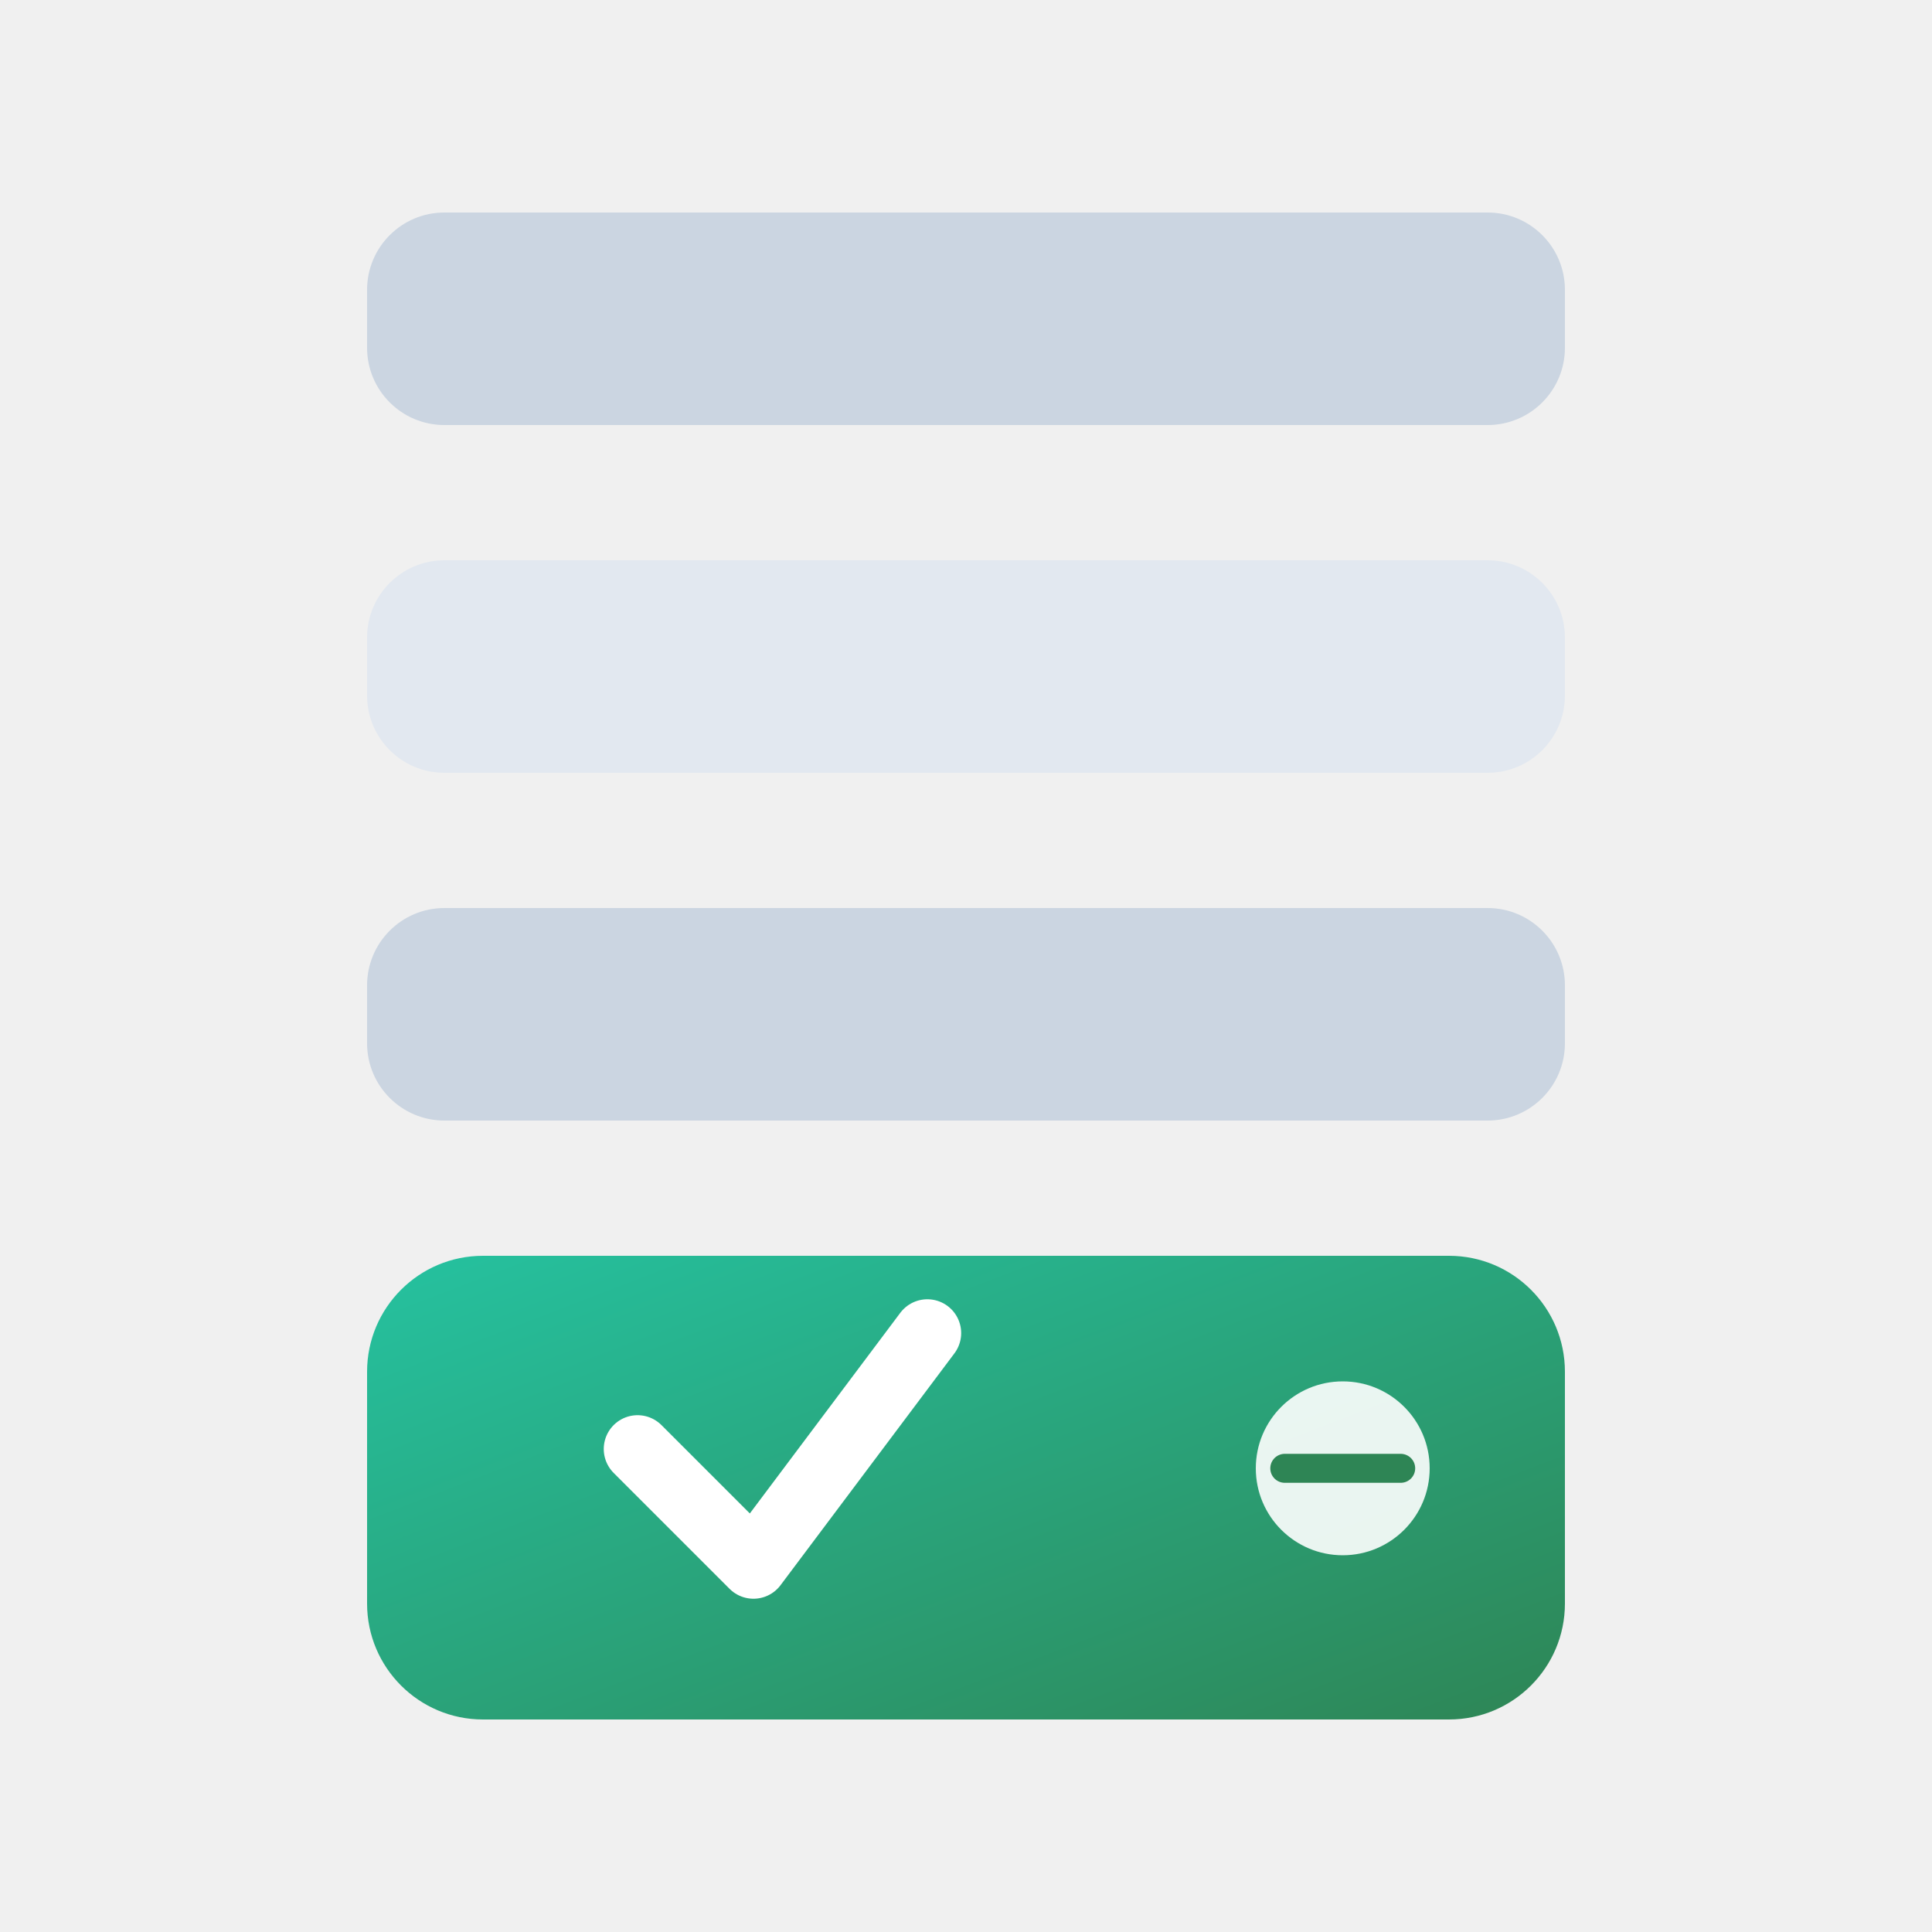
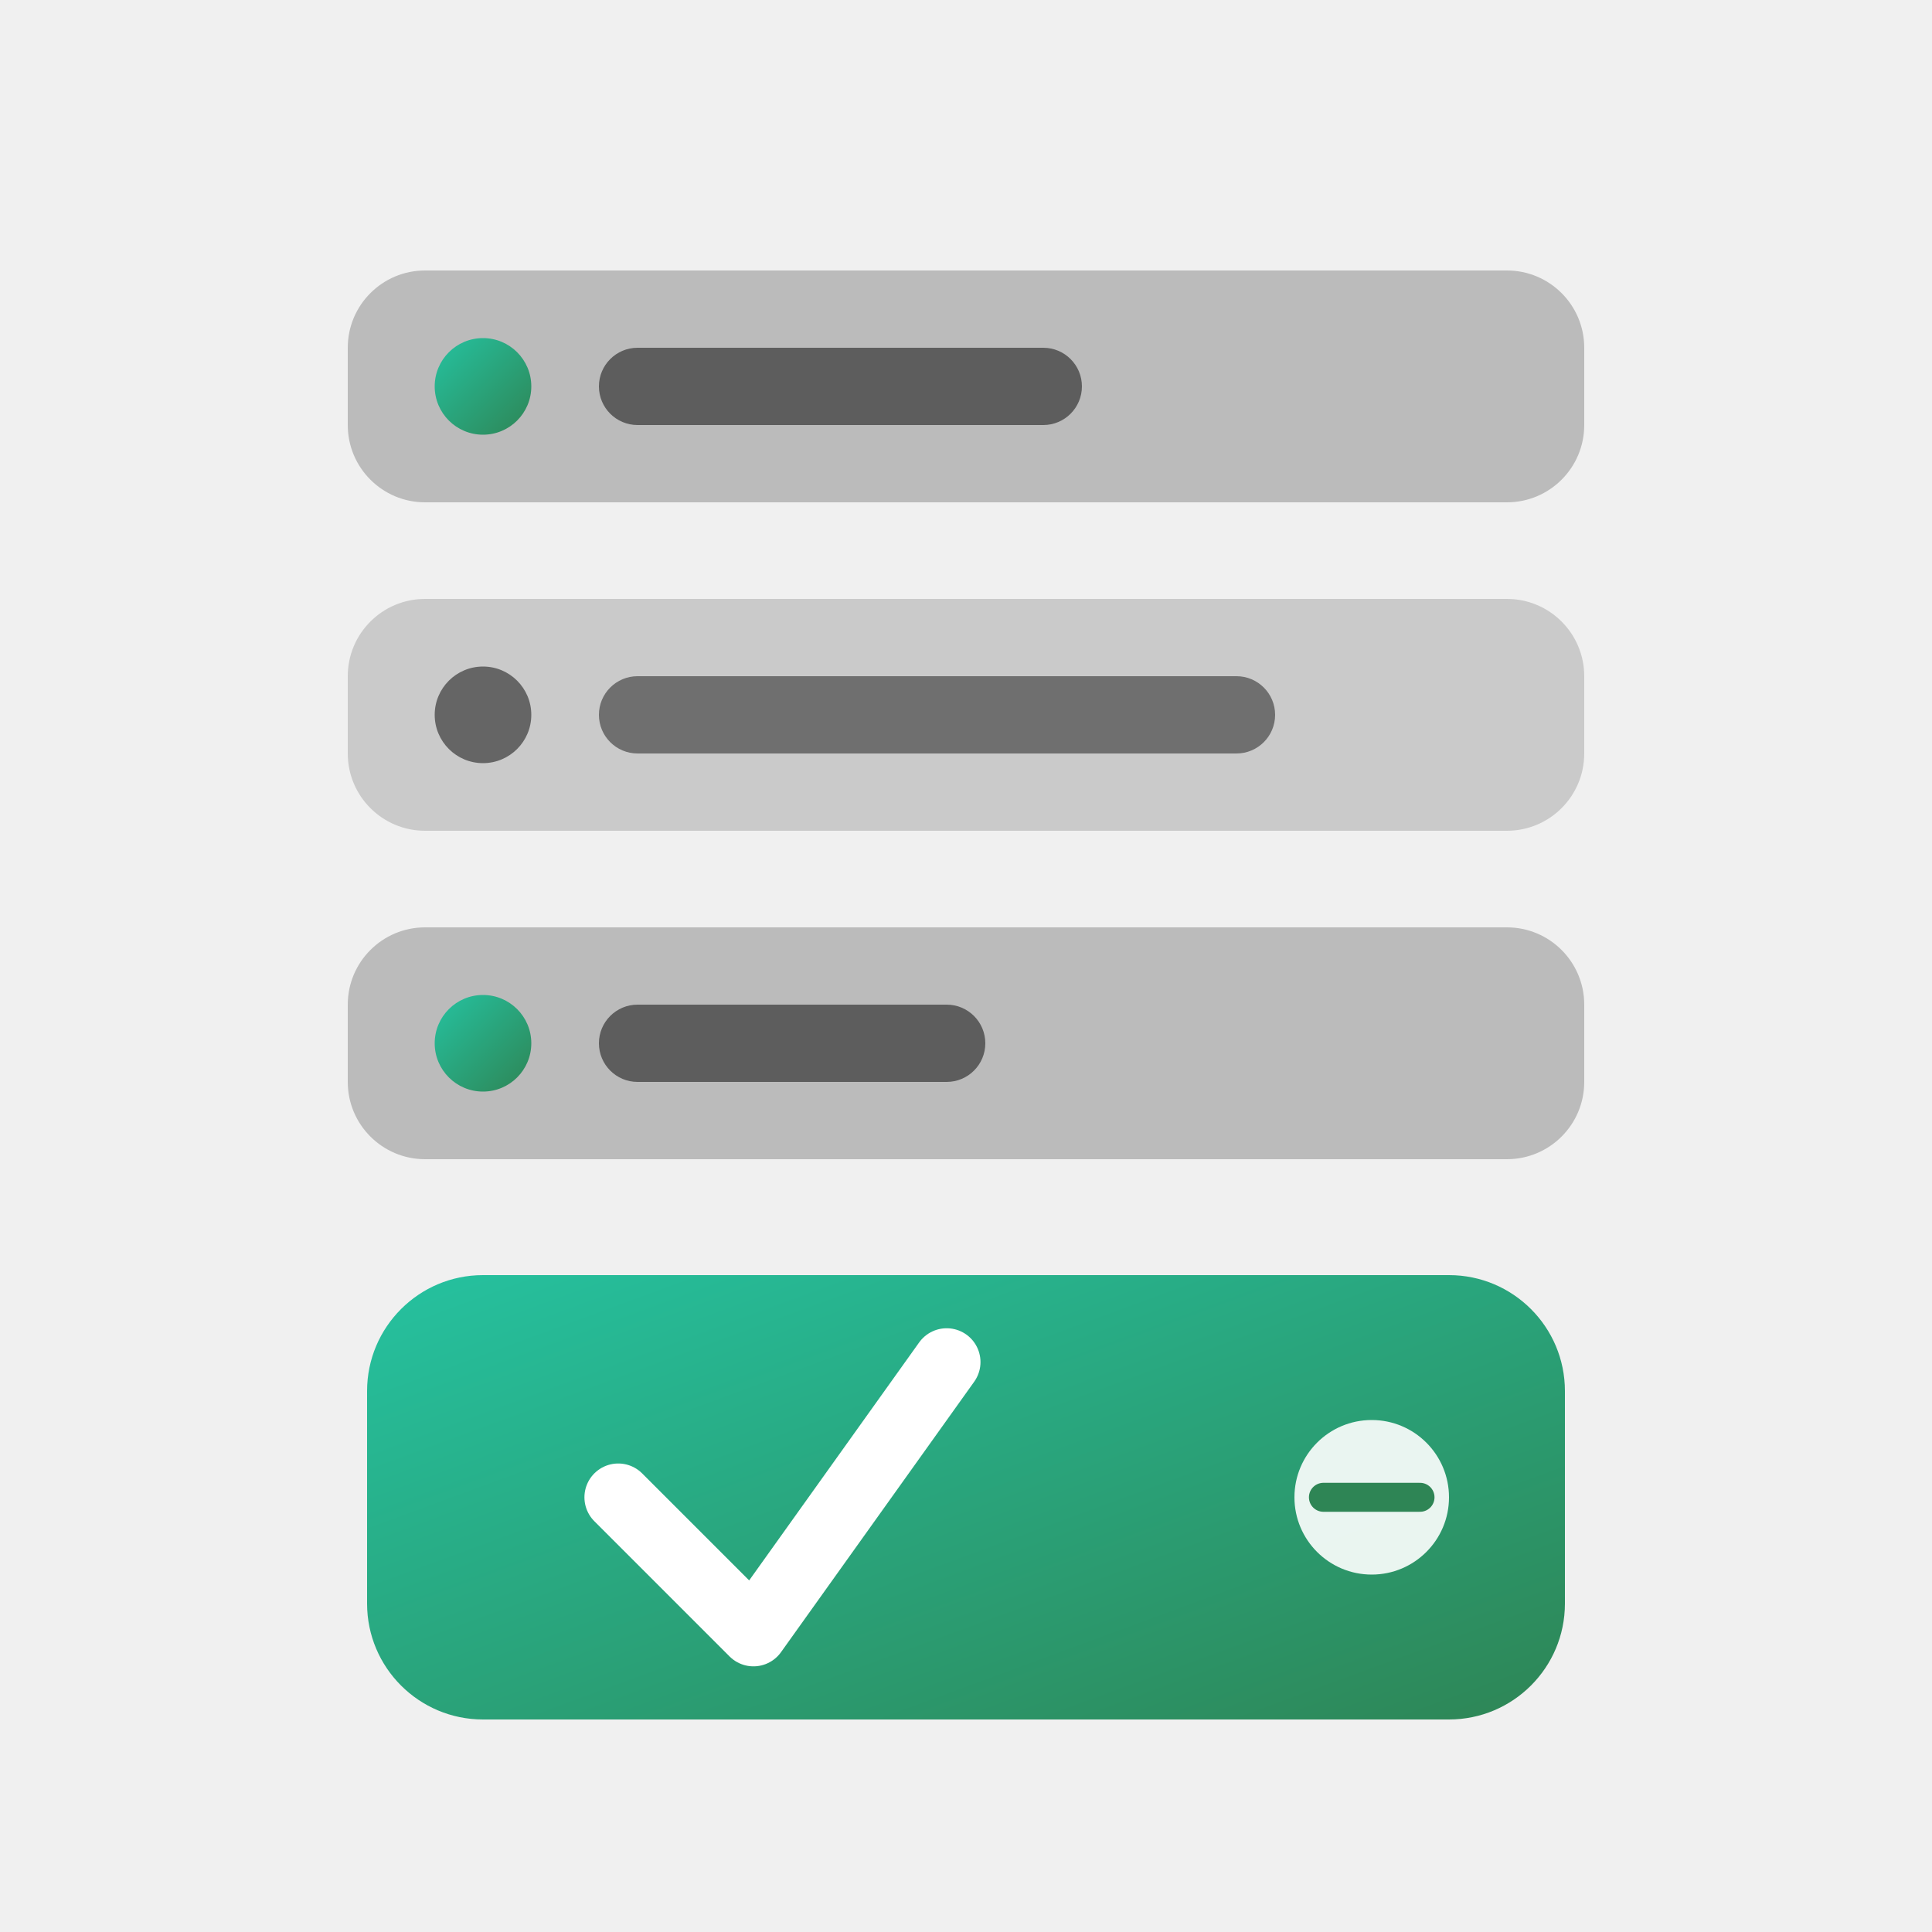
<svg xmlns="http://www.w3.org/2000/svg" width="200" height="200" viewBox="0 0 200 200">
  <defs>
-     <linearGradient id="r1" x1="0" y1="0" x2="1" y2="1">
+     <linearGradient id="regGrad" x1="0" y1="0" x2="1" y2="1">
      <stop offset="0" stop-color="#25c2a0" />
      <stop offset="1" stop-color="#2e8555" />
    </linearGradient>
  </defs>
-   <rect x="38" y="22" width="124" height="22" rx="8" fill="#cbd5e1" />
-   <rect x="38" y="58" width="124" height="22" rx="8" fill="#e2e8f0" />
-   <rect x="38" y="94" width="124" height="22" rx="8" fill="#cbd5e1" />
-   <rect x="38" y="130" width="124" height="48" rx="12" fill="url(#r1)" />
-   <path d="M66 150 L78 162 L96 138" fill="none" stroke="#ffffff" stroke-width="7" stroke-linecap="round" stroke-linejoin="round" />
-   <circle cx="139" cy="152" r="9" fill="#ffffff" opacity="0.9" />
-   <path d="M133 152 L145 152" stroke="#2e8555" stroke-width="3" stroke-linecap="round" />
+   <rect x="36" y="28" width="128" height="24" rx="8" fill="currentColor" opacity="0.22" />
+   <circle cx="50" cy="40" r="5" fill="url(#regGrad)" />
+   <rect x="62" y="36" width="50" height="8" rx="4" fill="currentColor" opacity="0.5" />
+   <rect x="36" y="62" width="128" height="24" rx="8" fill="currentColor" opacity="0.16" />
+   <circle cx="50" cy="74" r="5" fill="currentColor" opacity="0.5" />
+   <rect x="62" y="70" width="70" height="8" rx="4" fill="currentColor" opacity="0.45" />
+   <rect x="36" y="96" width="128" height="24" rx="8" fill="currentColor" opacity="0.22" />
+   <circle cx="50" cy="108" r="5" fill="url(#regGrad)" />
+   <rect x="62" y="104" width="40" height="8" rx="4" fill="currentColor" opacity="0.5" />
+   <rect x="38" y="132" width="124" height="46" rx="12" fill="url(#regGrad)" />
+   <path d="M64 155 L78 169 L98 141" fill="none" stroke="#ffffff" stroke-width="7" stroke-linecap="round" stroke-linejoin="round" />
+   <circle cx="142" cy="155" r="8" fill="#ffffff" opacity="0.9" />
+   <path d="M137 155 L147 155" stroke="#2e8555" stroke-width="3" stroke-linecap="round" />
</svg>
